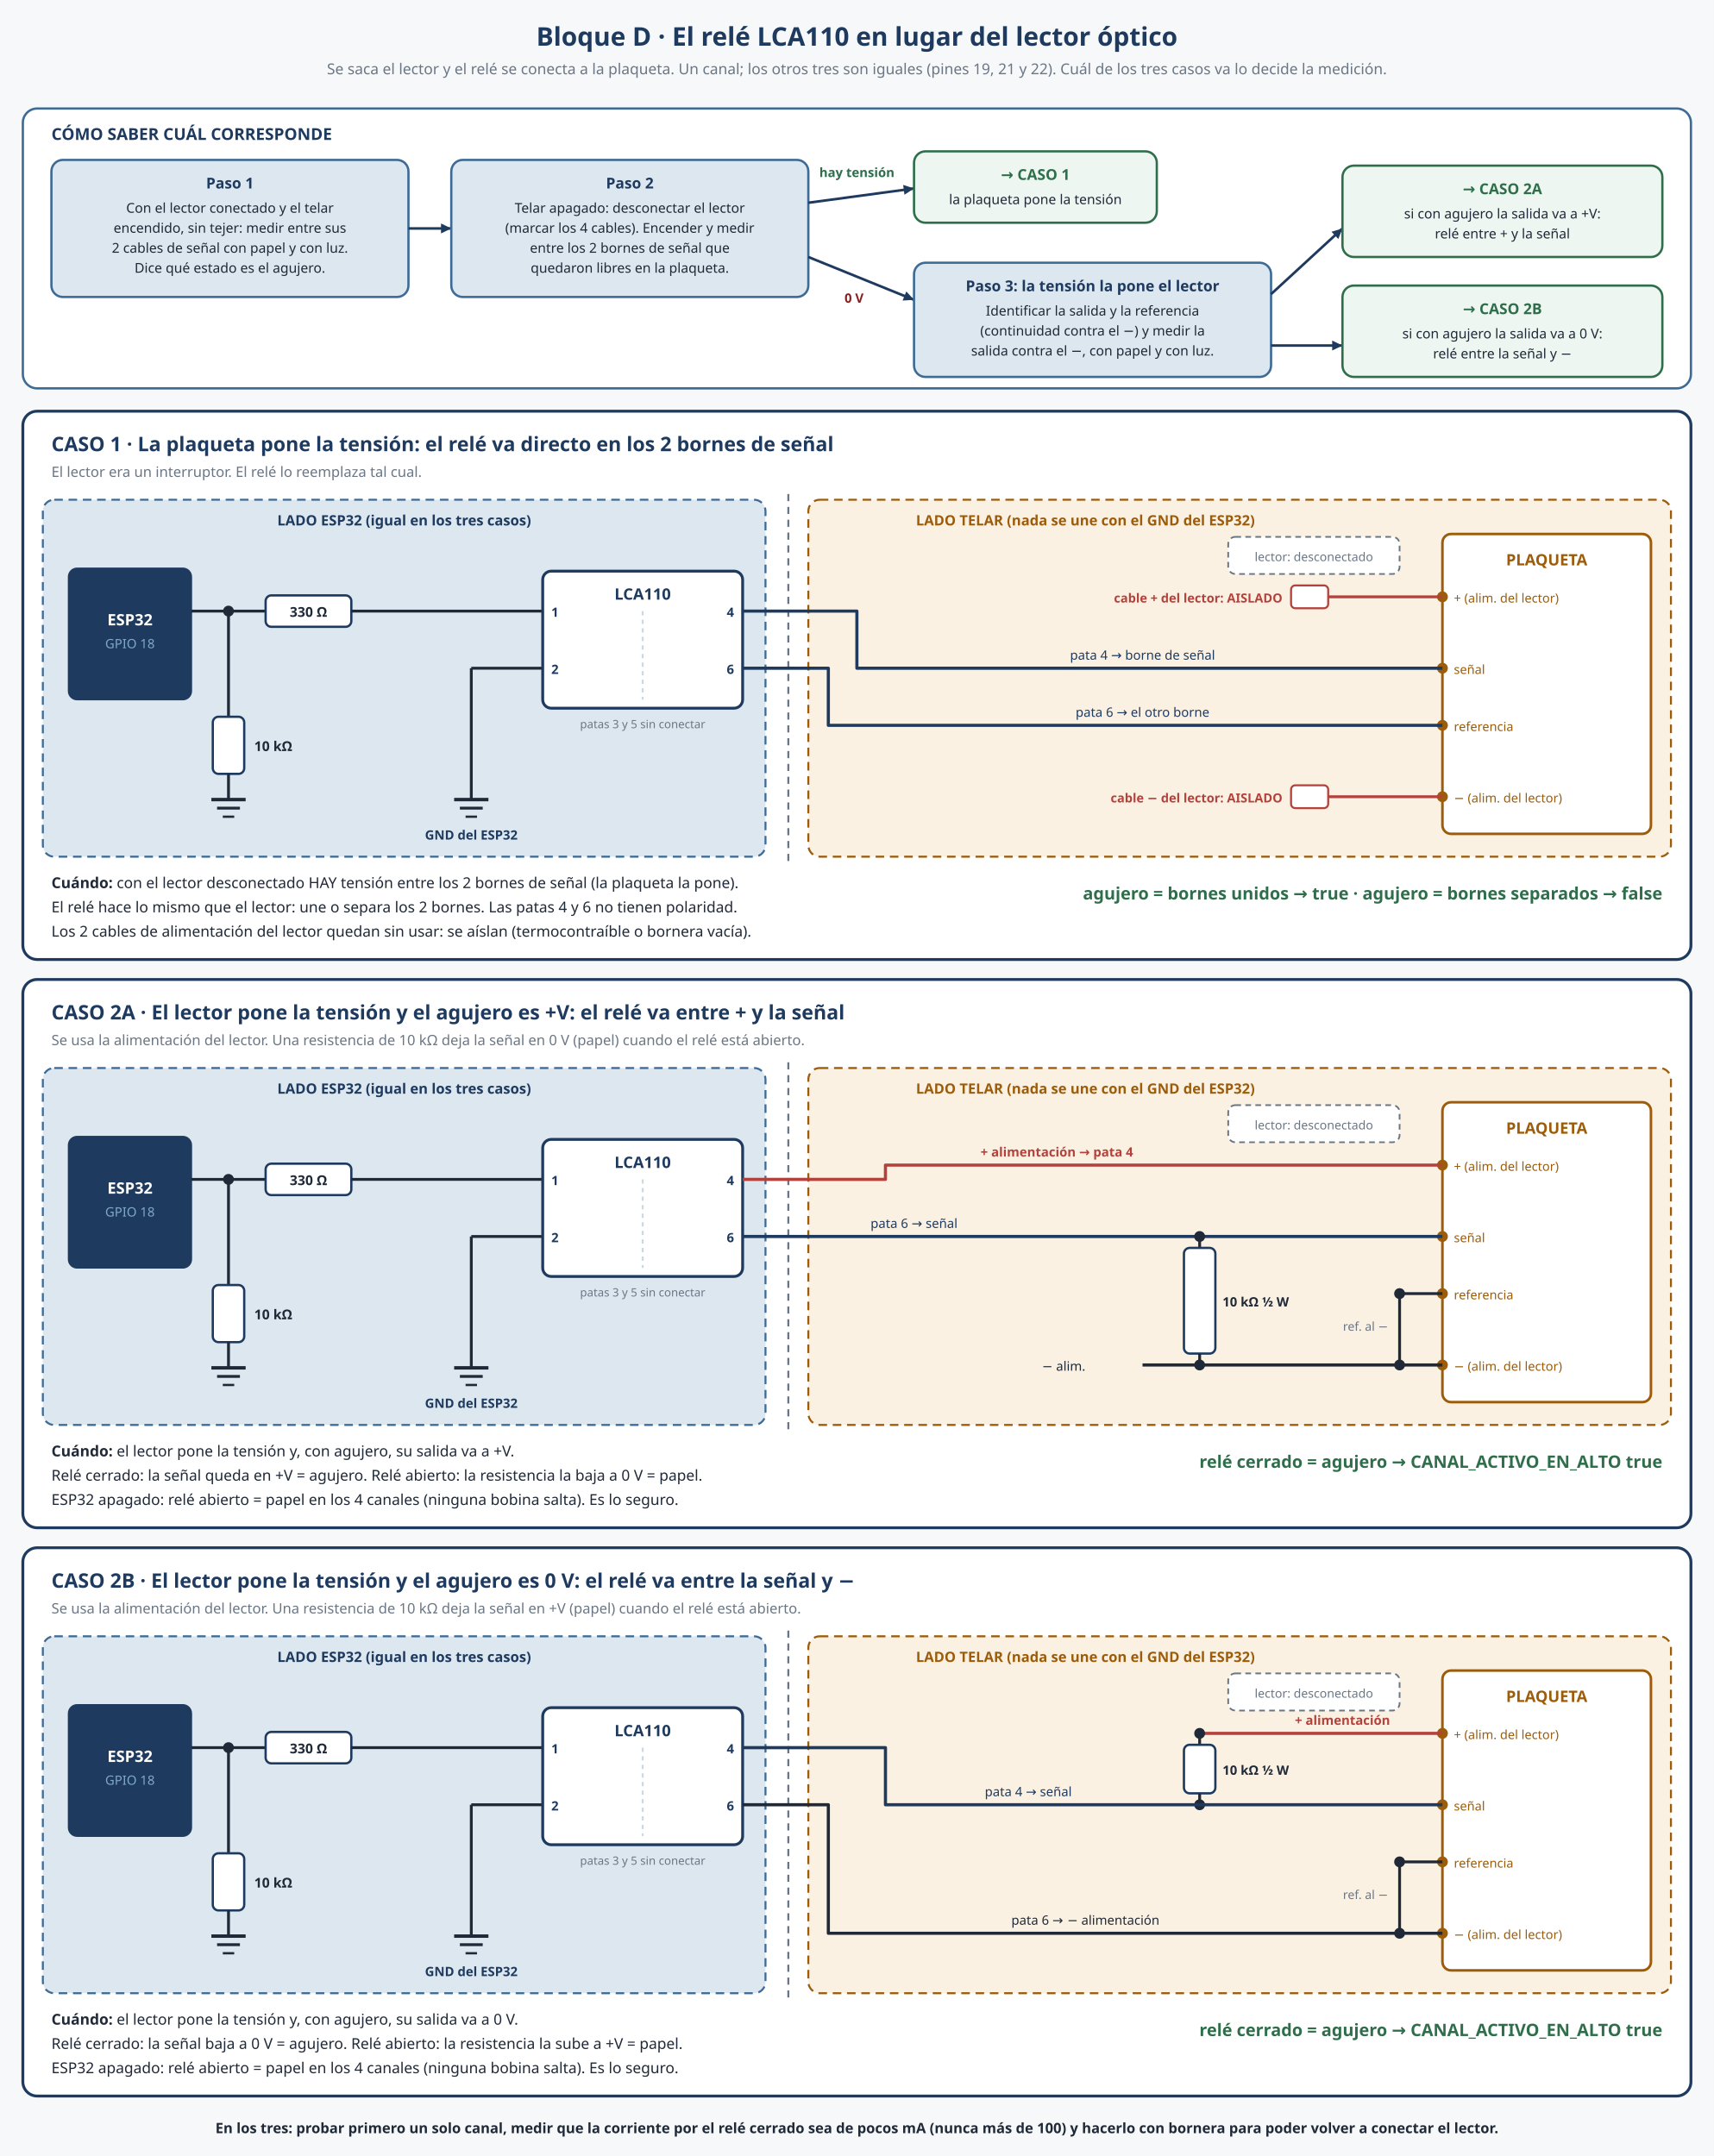
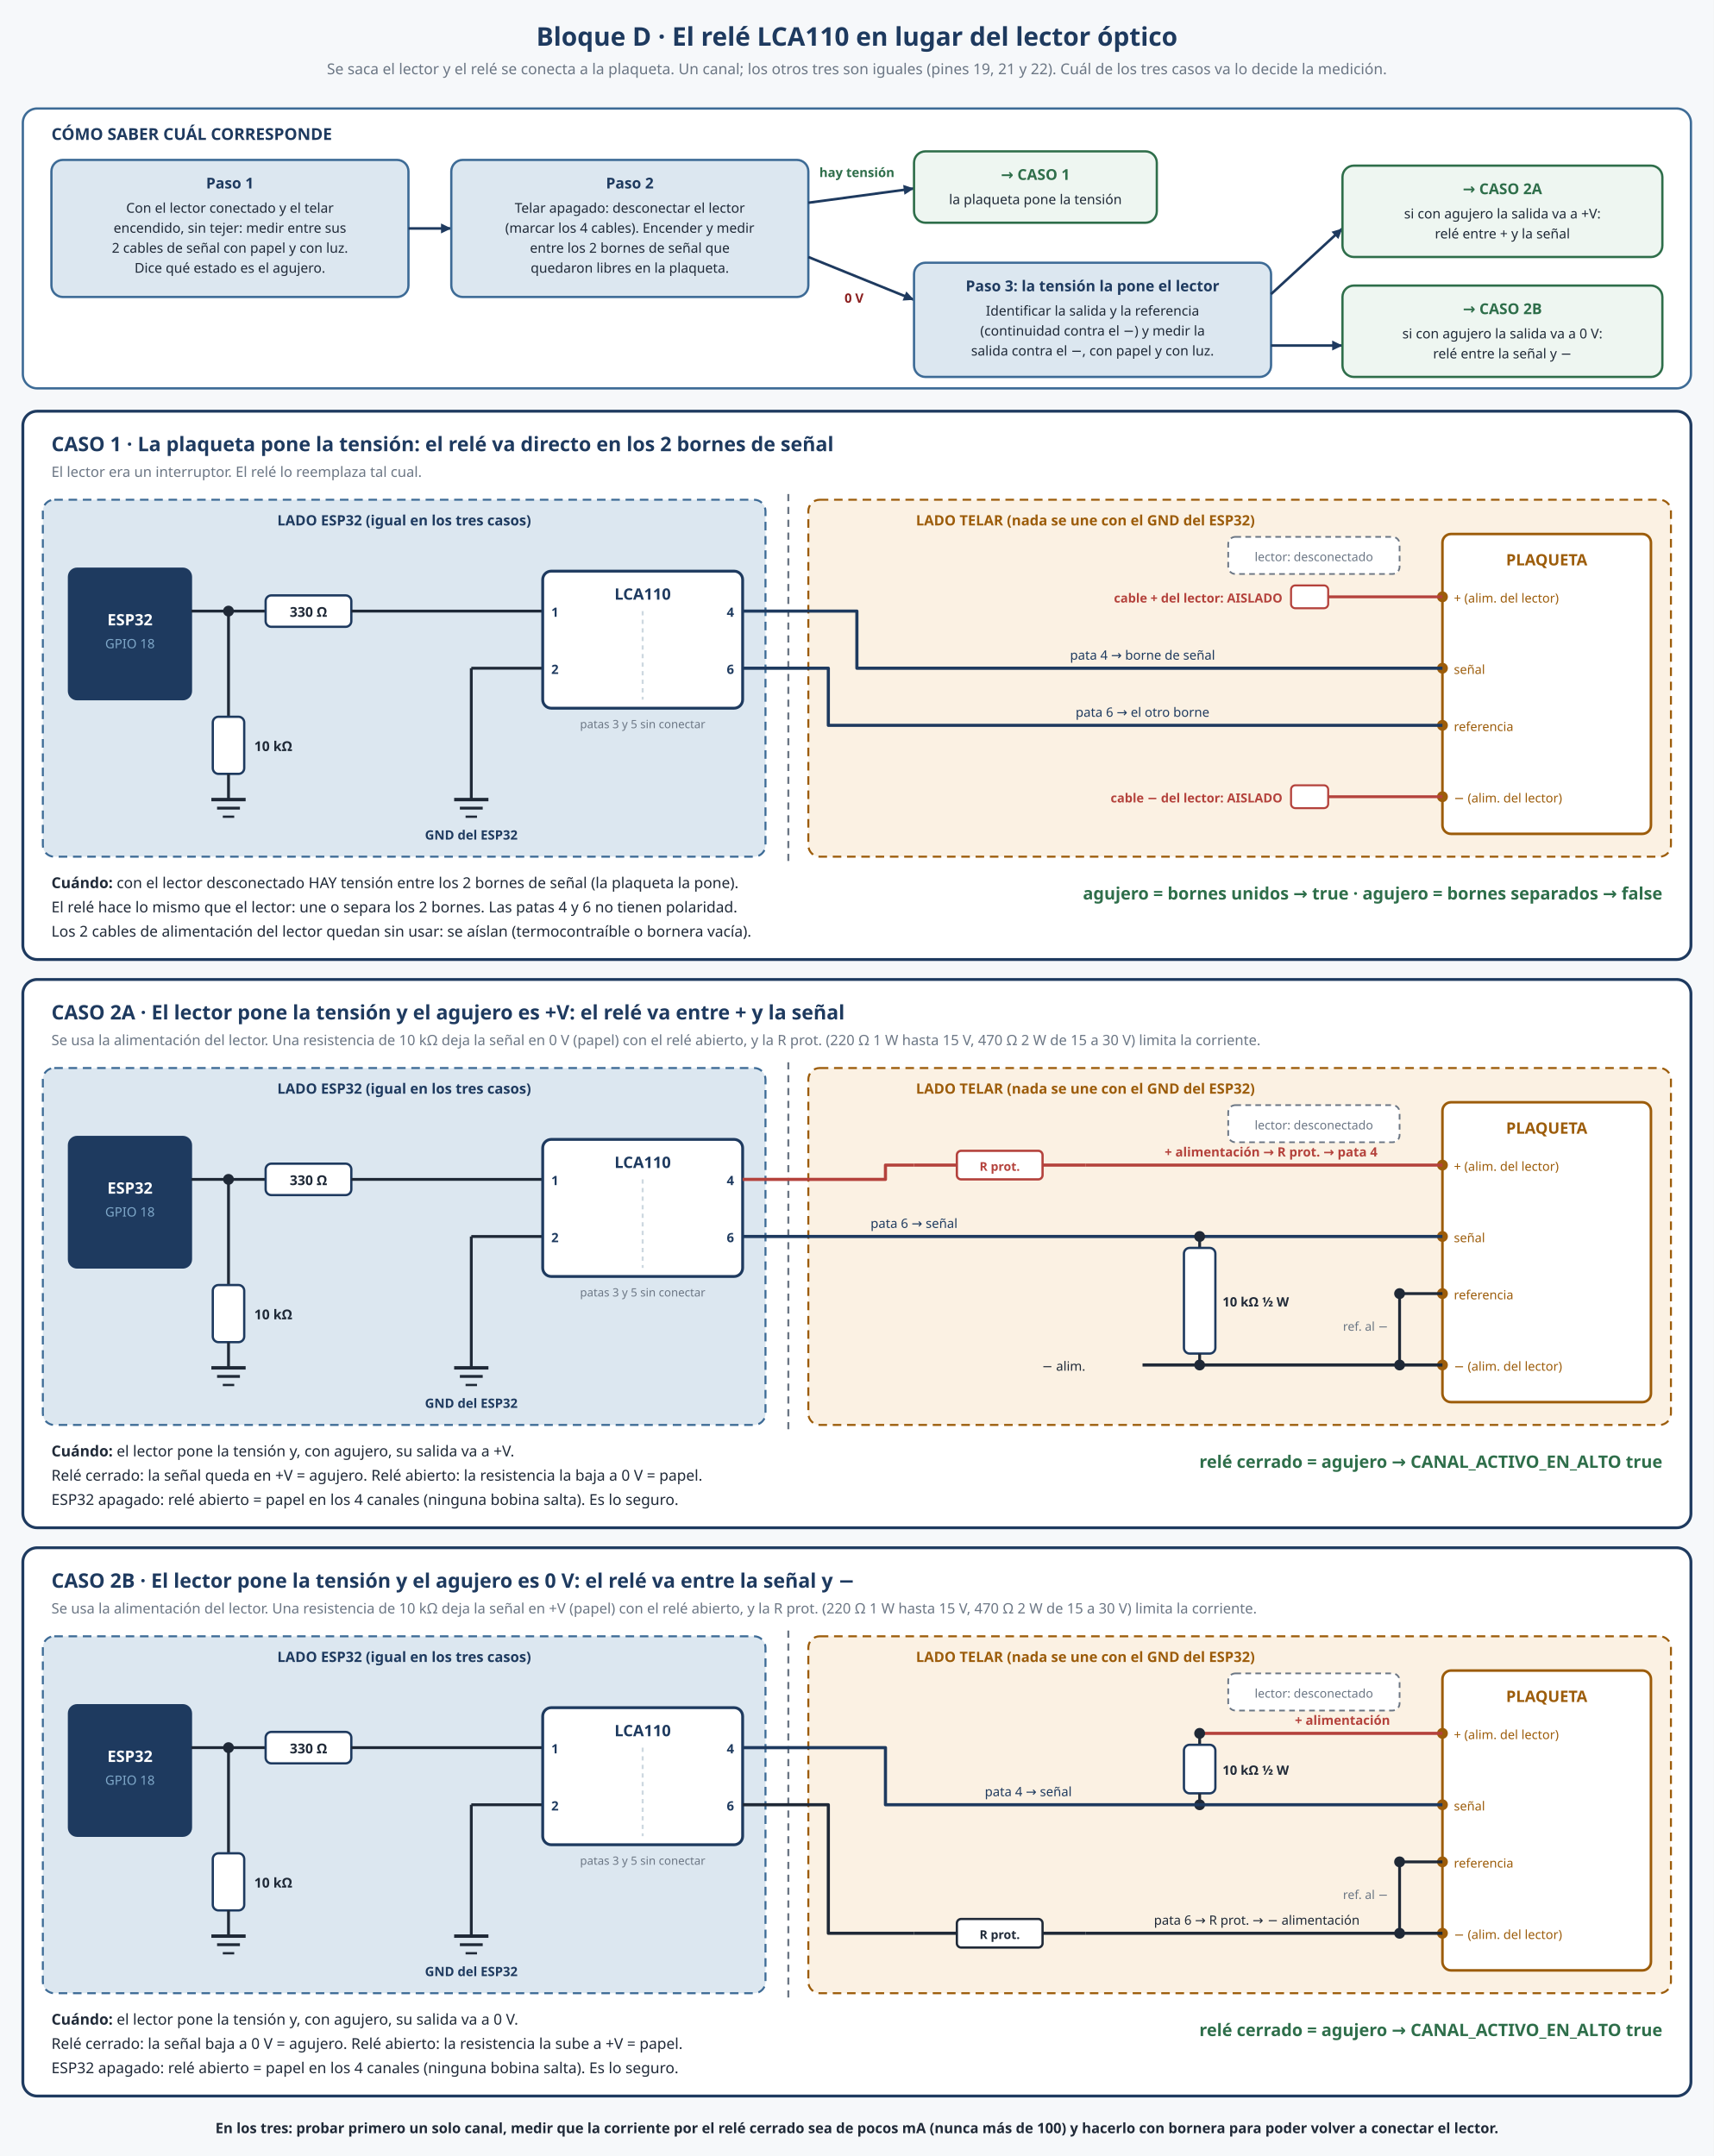
<svg xmlns="http://www.w3.org/2000/svg" viewBox="0 0 1200 1510" font-family="IBM Plex Sans, system-ui, sans-serif">
  <rect width="1200" height="1510" fill="#F6F8FA" />
  <text x="600.0" y="32" font-size="18" font-weight="bold" fill="#1E3A5F" text-anchor="middle" font-family="Questrial, IBM Plex Sans, sans-serif">Bloque D · El relé LCA110 en lugar del lector óptico</text>
  <text x="600.0" y="52" font-size="10.5" font-weight="normal" fill="#6B7684" text-anchor="middle">Se saca el lector y el relé se conecta a la plaqueta. Un canal; los otros tres son iguales (pines 19, 21 y 22). Cuál de los tres casos va lo decide la medición.</text>
  <rect x="16" y="76" width="1168" height="196" rx="10" fill="#FFFFFF" stroke="#3D6B96" stroke-width="1.6" />
  <text x="36" y="98" font-size="11.5" font-weight="bold" fill="#1E3A5F" text-anchor="start">CÓMO SABER CUÁL CORRESPONDE</text>
  <rect x="36" y="112" width="250" height="96" rx="8" fill="#DCE7F0" stroke="#3D6B96" stroke-width="1.6" />
  <text x="161.0" y="132" font-size="10.5" font-weight="bold" fill="#1E3A5F" text-anchor="middle">Paso 1</text>
  <text x="161.0" y="149" font-size="9.5" font-weight="normal" fill="#1F2937" text-anchor="middle">Con el lector conectado y el telar</text>
  <text x="161.0" y="163" font-size="9.5" font-weight="normal" fill="#1F2937" text-anchor="middle">encendido, sin tejer: medir entre sus</text>
  <text x="161.0" y="177" font-size="9.5" font-weight="normal" fill="#1F2937" text-anchor="middle">2 cables de señal con papel y con luz.</text>
  <text x="161.0" y="191" font-size="9.5" font-weight="normal" fill="#1F2937" text-anchor="middle">Dice qué estado es el agujero.</text>
  <line x1="286" y1="160" x2="316" y2="160" stroke="#1E3A5F" stroke-width="1.8" />
  <polygon points="316,160 308.8,163.5 308.8,156.5" fill="#1E3A5F" />
  <rect x="316" y="112" width="250" height="96" rx="8" fill="#DCE7F0" stroke="#3D6B96" stroke-width="1.6" />
  <text x="441.0" y="132" font-size="10.5" font-weight="bold" fill="#1E3A5F" text-anchor="middle">Paso 2</text>
  <text x="441.0" y="149" font-size="9.5" font-weight="normal" fill="#1F2937" text-anchor="middle">Telar apagado: desconectar el lector</text>
  <text x="441.0" y="163" font-size="9.5" font-weight="normal" fill="#1F2937" text-anchor="middle">(marcar los 4 cables). Encender y medir</text>
  <text x="441.0" y="177" font-size="9.5" font-weight="normal" fill="#1F2937" text-anchor="middle">entre los 2 bornes de señal que</text>
  <text x="441.0" y="191" font-size="9.5" font-weight="normal" fill="#1F2937" text-anchor="middle">quedaron libres en la plaqueta.</text>
  <line x1="566" y1="142" x2="640" y2="132" stroke="#1E3A5F" stroke-width="1.8" />
  <polygon points="640,132 633.3,136.4 632.4,129.5" fill="#1E3A5F" />
  <text x="600" y="124" font-size="9" font-weight="bold" fill="#2E6E4A" text-anchor="middle">hay tensión</text>
  <line x1="566" y1="180" x2="640" y2="210" stroke="#1E3A5F" stroke-width="1.8" />
  <polygon points="640,210 632.0,210.5 634.6,204.1" fill="#1E3A5F" />
  <text x="598" y="212" font-size="9" font-weight="bold" fill="#8B1F1F" text-anchor="middle">0 V</text>
  <rect x="640" y="106" width="170" height="50" rx="8" fill="#EEF6F1" stroke="#2E6E4A" stroke-width="1.6" />
  <text x="725.0" y="126" font-size="10.5" font-weight="bold" fill="#2E6E4A" text-anchor="middle">→ CASO 1</text>
  <text x="725.0" y="143" font-size="9.5" font-weight="normal" fill="#1F2937" text-anchor="middle">la plaqueta pone la tensión</text>
  <rect x="640" y="184" width="250" height="80" rx="8" fill="#DCE7F0" stroke="#3D6B96" stroke-width="1.6" />
  <text x="765.0" y="204" font-size="10.5" font-weight="bold" fill="#1E3A5F" text-anchor="middle">Paso 3: la tensión la pone el lector</text>
  <text x="765.0" y="221" font-size="9.5" font-weight="normal" fill="#1F2937" text-anchor="middle">Identificar la salida y la referencia</text>
  <text x="765.0" y="235" font-size="9.5" font-weight="normal" fill="#1F2937" text-anchor="middle">(continuidad contra el −) y medir la</text>
  <text x="765.0" y="249" font-size="9.5" font-weight="normal" fill="#1F2937" text-anchor="middle">salida contra el −, con papel y con luz.</text>
  <line x1="890" y1="206" x2="940" y2="160" stroke="#1E3A5F" stroke-width="1.8" />
  <polygon points="940,160 937.1,167.4 932.3,162.3" fill="#1E3A5F" />
  <line x1="890" y1="242" x2="940" y2="242" stroke="#1E3A5F" stroke-width="1.8" />
  <polygon points="940,242 932.8,245.5 932.8,238.5" fill="#1E3A5F" />
  <rect x="940" y="116" width="224" height="64" rx="8" fill="#EEF6F1" stroke="#2E6E4A" stroke-width="1.6" />
  <text x="1052.0" y="136" font-size="10.5" font-weight="bold" fill="#2E6E4A" text-anchor="middle">→ CASO 2A</text>
  <text x="1052.0" y="153" font-size="9.5" font-weight="normal" fill="#1F2937" text-anchor="middle">si con agujero la salida va a +V:</text>
  <text x="1052.0" y="167" font-size="9.5" font-weight="normal" fill="#1F2937" text-anchor="middle">relé entre + y la señal</text>
  <rect x="940" y="200" width="224" height="64" rx="8" fill="#EEF6F1" stroke="#2E6E4A" stroke-width="1.6" />
  <text x="1052.0" y="220" font-size="10.5" font-weight="bold" fill="#2E6E4A" text-anchor="middle">→ CASO 2B</text>
  <text x="1052.0" y="237" font-size="9.5" font-weight="normal" fill="#1F2937" text-anchor="middle">si con agujero la salida va a 0 V:</text>
  <text x="1052.0" y="251" font-size="9.5" font-weight="normal" fill="#1F2937" text-anchor="middle">relé entre la señal y −</text>
  <rect x="16" y="288" width="1168" height="384" rx="10" fill="#FFFFFF" stroke="#1E3A5F" stroke-width="2" />
  <text x="36" y="316" font-size="14" font-weight="bold" fill="#1E3A5F" text-anchor="start" font-family="Questrial, IBM Plex Sans, sans-serif">CASO 1 · La plaqueta pone la tensión: el relé va directo en los 2 bornes de señal</text>
  <text x="36" y="334" font-size="10" font-weight="normal" fill="#6B7684" text-anchor="start">El lector era un interruptor. El relé lo reemplaza tal cual.</text>
  <rect x="30" y="350" width="506" height="250" rx="8" fill="#DCE7F0" stroke="#3D6B96" stroke-width="1.4" stroke-dasharray="6 4" />
  <text x="283" y="368" font-size="10" font-weight="bold" fill="#1E3A5F" text-anchor="middle">LADO ESP32 (igual en los tres casos)</text>
  <rect x="48" y="398" width="86" height="92" rx="6" fill="#1E3A5F" stroke="#1E3A5F" stroke-width="1" />
  <text x="91" y="438" font-size="11" font-weight="bold" fill="#FFFFFF" text-anchor="middle">ESP32</text>
  <text x="91" y="454" font-size="9" font-weight="normal" fill="#7FA8C9" text-anchor="middle">GPIO 18</text>
  <line x1="134" y1="428" x2="186" y2="428" stroke="#1F2937" stroke-width="2" />
  <rect x="186" y="417" width="60" height="22" rx="4" fill="#FFFFFF" stroke="#1E3A5F" stroke-width="1.6" />
  <text x="216" y="432" font-size="9.5" font-weight="bold" fill="#1F2937" text-anchor="middle">330 Ω</text>
  <line x1="246" y1="428" x2="380" y2="428" stroke="#1F2937" stroke-width="2" />
  <circle cx="160" cy="428" r="3.8" fill="#1F2937" />
  <line x1="160" y1="428" x2="160" y2="502" stroke="#1F2937" stroke-width="2" />
  <rect x="149" y="502" width="22" height="40" rx="4" fill="#FFFFFF" stroke="#1E3A5F" stroke-width="1.6" />
  <text x="178" y="526" font-size="9.5" font-weight="bold" fill="#1F2937" text-anchor="start">10 kΩ</text>
  <line x1="160" y1="542" x2="160" y2="560" stroke="#1F2937" stroke-width="2" />
  <line x1="148" y1="560" x2="172" y2="560" stroke="#1F2937" stroke-width="2.4" />
  <line x1="152" y1="566" x2="168" y2="566" stroke="#1F2937" stroke-width="2" />
  <line x1="156" y1="572" x2="164" y2="572" stroke="#1F2937" stroke-width="1.6" />
  <line x1="380" y1="468" x2="330" y2="468" stroke="#1F2937" stroke-width="2" />
  <line x1="330" y1="468" x2="330" y2="560" stroke="#1F2937" stroke-width="2" />
  <line x1="318" y1="560" x2="342" y2="560" stroke="#1F2937" stroke-width="2.4" />
  <line x1="322" y1="566" x2="338" y2="566" stroke="#1F2937" stroke-width="2" />
  <line x1="326" y1="572" x2="334" y2="572" stroke="#1F2937" stroke-width="1.6" />
  <text x="330" y="588" font-size="9" font-weight="bold" fill="#1E3A5F" text-anchor="middle">GND del ESP32</text>
  <rect x="380" y="400" width="140" height="96" rx="6" fill="#FFFFFF" stroke="#1E3A5F" stroke-width="2" />
  <text x="450" y="420" font-size="11" font-weight="bold" fill="#1E3A5F" text-anchor="middle">LCA110</text>
  <line x1="450" y1="428" x2="450" y2="490" stroke="#CDD8E0" stroke-width="1.4" stroke-dasharray="3 3" />
  <text x="386" y="432" font-size="9" font-weight="bold" fill="#1E3A5F" text-anchor="start">1</text>
  <text x="386" y="472" font-size="9" font-weight="bold" fill="#1E3A5F" text-anchor="start">2</text>
  <text x="514" y="432" font-size="9" font-weight="bold" fill="#1E3A5F" text-anchor="end">4</text>
  <text x="514" y="472" font-size="9" font-weight="bold" fill="#1E3A5F" text-anchor="end">6</text>
  <text x="450" y="510" font-size="8" font-weight="normal" fill="#6B7684" text-anchor="middle">patas 3 y 5 sin conectar</text>
  <line x1="552" y1="346" x2="552" y2="606" stroke="#6B7684" stroke-width="1.4" stroke-dasharray="5 4" />
  <rect x="566" y="350" width="604" height="250" rx="8" fill="#FBF1E3" stroke="#9C5C0A" stroke-width="1.4" stroke-dasharray="6 4" />
  <text x="760" y="368" font-size="10" font-weight="bold" fill="#9C5C0A" text-anchor="middle">LADO TELAR (nada se une con el GND del ESP32)</text>
  <rect x="1010" y="374" width="146" height="210" rx="6" fill="#FFFFFF" stroke="#9C5C0A" stroke-width="1.8" />
  <text x="1083" y="396" font-size="11" font-weight="bold" fill="#9C5C0A" text-anchor="middle">PLAQUETA</text>
  <circle cx="1010" cy="418" r="3.8" fill="#9C5C0A" />
  <text x="1018" y="422" font-size="8.8" font-weight="normal" fill="#9C5C0A" text-anchor="start">+ (alim. del lector)</text>
  <circle cx="1010" cy="468" r="3.8" fill="#9C5C0A" />
  <text x="1018" y="472" font-size="8.8" font-weight="normal" fill="#9C5C0A" text-anchor="start">señal</text>
  <circle cx="1010" cy="508" r="3.8" fill="#9C5C0A" />
  <text x="1018" y="512" font-size="8.8" font-weight="normal" fill="#9C5C0A" text-anchor="start">referencia</text>
  <circle cx="1010" cy="558" r="3.8" fill="#9C5C0A" />
  <text x="1018" y="562" font-size="8.8" font-weight="normal" fill="#9C5C0A" text-anchor="start">− (alim. del lector)</text>
  <rect x="860" y="376" width="120" height="26" rx="5" fill="#FFFFFF" stroke="#6B7684" stroke-width="1.2" stroke-dasharray="4 3" />
  <text x="920" y="393" font-size="8.5" font-weight="normal" fill="#6B7684" text-anchor="middle">lector: desconectado</text>
  <polyline points="520,428 600,428 600,468 1010,468" fill="none" stroke="#1E3A5F" stroke-width="2.2" stroke-linejoin="round" />
  <polyline points="520,468 580,468 580,508 1010,508" fill="none" stroke="#1E3A5F" stroke-width="2.2" stroke-linejoin="round" />
  <text x="800" y="462" font-size="9" font-weight="normal" fill="#1E3A5F" text-anchor="middle">pata 4 → borne de señal</text>
  <text x="800" y="502" font-size="9" font-weight="normal" fill="#1E3A5F" text-anchor="middle">pata 6 → el otro borne</text>
  <line x1="1010" y1="418" x2="930" y2="418" stroke="#B4423C" stroke-width="2" />
  <rect x="904" y="410" width="26" height="16" rx="3" fill="#FFFFFF" stroke="#B4423C" stroke-width="1.4" />
  <text x="898" y="422" font-size="8.8" font-weight="bold" fill="#B4423C" text-anchor="end">cable + del lector: AISLADO</text>
  <line x1="1010" y1="558" x2="930" y2="558" stroke="#B4423C" stroke-width="2" />
  <rect x="904" y="550" width="26" height="16" rx="3" fill="#FFFFFF" stroke="#B4423C" stroke-width="1.4" />
  <text x="898" y="562" font-size="8.8" font-weight="bold" fill="#B4423C" text-anchor="end">cable − del lector: AISLADO</text>
  <text x="36" y="622" font-size="10.5" fill="#1F2937">
    <tspan font-weight="bold">Cuándo:</tspan> con el lector desconectado HAY tensión entre los 2 bornes de señal (la plaqueta la pone).</text>
  <text x="36" y="639" font-size="10.5" fill="#1F2937">El relé hace lo mismo que el lector: une o separa los 2 bornes. Las patas 4 y 6 no tienen polaridad.</text>
  <text x="36" y="656" font-size="10.5" fill="#1F2937">Los 2 cables de alimentación del lector quedan sin usar: se aíslan (termocontraíble o bornera vacía).</text>
  <text x="1164" y="630" font-size="12" font-weight="bold" fill="#2E6E4A" text-anchor="end">agujero = bornes unidos → true · agujero = bornes separados → false</text>
  <rect x="16" y="686" width="1168" height="384" rx="10" fill="#FFFFFF" stroke="#1E3A5F" stroke-width="2" />
  <text x="36" y="714" font-size="14" font-weight="bold" fill="#1E3A5F" text-anchor="start" font-family="Questrial, IBM Plex Sans, sans-serif">CASO 2A · El lector pone la tensión y el agujero es +V: el relé va entre + y la señal</text>
-   <text x="36" y="732" font-size="10" font-weight="normal" fill="#6B7684" text-anchor="start">Se usa la alimentación del lector. Una resistencia de 10 kΩ deja la señal en 0 V (papel) cuando el relé está abierto.</text>
+   <text x="36" y="732" font-size="10" font-weight="normal" fill="#6B7684" text-anchor="start">Se usa la alimentación del lector. Una resistencia de 10 kΩ deja la señal en 0 V (papel) con el relé abierto, y la R prot. (220 Ω 1 W hasta 15 V, 470 Ω 2 W de 15 a 30 V) limita la corriente.</text>
  <rect x="30" y="748" width="506" height="250" rx="8" fill="#DCE7F0" stroke="#3D6B96" stroke-width="1.4" stroke-dasharray="6 4" />
  <text x="283" y="766" font-size="10" font-weight="bold" fill="#1E3A5F" text-anchor="middle">LADO ESP32 (igual en los tres casos)</text>
  <rect x="48" y="796" width="86" height="92" rx="6" fill="#1E3A5F" stroke="#1E3A5F" stroke-width="1" />
  <text x="91" y="836" font-size="11" font-weight="bold" fill="#FFFFFF" text-anchor="middle">ESP32</text>
  <text x="91" y="852" font-size="9" font-weight="normal" fill="#7FA8C9" text-anchor="middle">GPIO 18</text>
  <line x1="134" y1="826" x2="186" y2="826" stroke="#1F2937" stroke-width="2" />
  <rect x="186" y="815" width="60" height="22" rx="4" fill="#FFFFFF" stroke="#1E3A5F" stroke-width="1.6" />
  <text x="216" y="830" font-size="9.5" font-weight="bold" fill="#1F2937" text-anchor="middle">330 Ω</text>
  <line x1="246" y1="826" x2="380" y2="826" stroke="#1F2937" stroke-width="2" />
  <circle cx="160" cy="826" r="3.8" fill="#1F2937" />
  <line x1="160" y1="826" x2="160" y2="900" stroke="#1F2937" stroke-width="2" />
  <rect x="149" y="900" width="22" height="40" rx="4" fill="#FFFFFF" stroke="#1E3A5F" stroke-width="1.6" />
  <text x="178" y="924" font-size="9.5" font-weight="bold" fill="#1F2937" text-anchor="start">10 kΩ</text>
  <line x1="160" y1="940" x2="160" y2="958" stroke="#1F2937" stroke-width="2" />
  <line x1="148" y1="958" x2="172" y2="958" stroke="#1F2937" stroke-width="2.4" />
  <line x1="152" y1="964" x2="168" y2="964" stroke="#1F2937" stroke-width="2" />
  <line x1="156" y1="970" x2="164" y2="970" stroke="#1F2937" stroke-width="1.6" />
  <line x1="380" y1="866" x2="330" y2="866" stroke="#1F2937" stroke-width="2" />
  <line x1="330" y1="866" x2="330" y2="958" stroke="#1F2937" stroke-width="2" />
  <line x1="318" y1="958" x2="342" y2="958" stroke="#1F2937" stroke-width="2.4" />
  <line x1="322" y1="964" x2="338" y2="964" stroke="#1F2937" stroke-width="2" />
  <line x1="326" y1="970" x2="334" y2="970" stroke="#1F2937" stroke-width="1.6" />
  <text x="330" y="986" font-size="9" font-weight="bold" fill="#1E3A5F" text-anchor="middle">GND del ESP32</text>
  <rect x="380" y="798" width="140" height="96" rx="6" fill="#FFFFFF" stroke="#1E3A5F" stroke-width="2" />
  <text x="450" y="818" font-size="11" font-weight="bold" fill="#1E3A5F" text-anchor="middle">LCA110</text>
  <line x1="450" y1="826" x2="450" y2="888" stroke="#CDD8E0" stroke-width="1.4" stroke-dasharray="3 3" />
  <text x="386" y="830" font-size="9" font-weight="bold" fill="#1E3A5F" text-anchor="start">1</text>
  <text x="386" y="870" font-size="9" font-weight="bold" fill="#1E3A5F" text-anchor="start">2</text>
  <text x="514" y="830" font-size="9" font-weight="bold" fill="#1E3A5F" text-anchor="end">4</text>
  <text x="514" y="870" font-size="9" font-weight="bold" fill="#1E3A5F" text-anchor="end">6</text>
  <text x="450" y="908" font-size="8" font-weight="normal" fill="#6B7684" text-anchor="middle">patas 3 y 5 sin conectar</text>
  <line x1="552" y1="744" x2="552" y2="1004" stroke="#6B7684" stroke-width="1.4" stroke-dasharray="5 4" />
  <rect x="566" y="748" width="604" height="250" rx="8" fill="#FBF1E3" stroke="#9C5C0A" stroke-width="1.4" stroke-dasharray="6 4" />
  <text x="760" y="766" font-size="10" font-weight="bold" fill="#9C5C0A" text-anchor="middle">LADO TELAR (nada se une con el GND del ESP32)</text>
  <rect x="1010" y="772" width="146" height="210" rx="6" fill="#FFFFFF" stroke="#9C5C0A" stroke-width="1.8" />
  <text x="1083" y="794" font-size="11" font-weight="bold" fill="#9C5C0A" text-anchor="middle">PLAQUETA</text>
  <circle cx="1010" cy="816" r="3.8" fill="#9C5C0A" />
  <text x="1018" y="820" font-size="8.8" font-weight="normal" fill="#9C5C0A" text-anchor="start">+ (alim. del lector)</text>
  <circle cx="1010" cy="866" r="3.8" fill="#9C5C0A" />
  <text x="1018" y="870" font-size="8.8" font-weight="normal" fill="#9C5C0A" text-anchor="start">señal</text>
  <circle cx="1010" cy="906" r="3.8" fill="#9C5C0A" />
  <text x="1018" y="910" font-size="8.8" font-weight="normal" fill="#9C5C0A" text-anchor="start">referencia</text>
  <circle cx="1010" cy="956" r="3.8" fill="#9C5C0A" />
  <text x="1018" y="960" font-size="8.8" font-weight="normal" fill="#9C5C0A" text-anchor="start">− (alim. del lector)</text>
  <rect x="860" y="774" width="120" height="26" rx="5" fill="#FFFFFF" stroke="#6B7684" stroke-width="1.2" stroke-dasharray="4 3" />
  <text x="920" y="791" font-size="8.5" font-weight="normal" fill="#6B7684" text-anchor="middle">lector: desconectado</text>
-   <polyline points="1010,816 620,816 620,826 520,826" fill="none" stroke="#B4423C" stroke-width="2.2" stroke-linejoin="round" />
-   <text x="740" y="810" font-size="9" font-weight="bold" fill="#B4423C" text-anchor="middle">+ alimentación → pata 4</text>
+   <polyline points="1010,816 760,816" fill="none" stroke="#B4423C" stroke-width="2.2" stroke-linejoin="round" />
+   <line x1="640" y1="816" x2="670.0" y2="816" stroke="#B4423C" stroke-width="2.2" />
+   <rect x="670.0" y="806" width="60" height="20" rx="3" fill="#FFFFFF" stroke="#B4423C" stroke-width="1.6" />
+   <line x1="730.0" y1="816" x2="760" y2="816" stroke="#B4423C" stroke-width="2.2" />
+   <text x="700.0" y="820" font-size="8.5" font-weight="bold" fill="#B4423C" text-anchor="middle">R prot.</text>
+   <polyline points="640,816 620,816 620,826 520,826" fill="none" stroke="#B4423C" stroke-width="2.2" stroke-linejoin="round" />
+   <text x="890" y="810" font-size="9" font-weight="bold" fill="#B4423C" text-anchor="middle">+ alimentación → R prot. → pata 4</text>
  <polyline points="520,866 700,866 1010,866" fill="none" stroke="#1E3A5F" stroke-width="2.2" stroke-linejoin="round" />
  <text x="640" y="860" font-size="9" font-weight="normal" fill="#1E3A5F" text-anchor="middle">pata 6 → señal</text>
  <circle cx="840" cy="866" r="3.8" fill="#1F2937" />
  <line x1="840" y1="866" x2="840" y2="874" stroke="#1F2937" stroke-width="2" />
  <rect x="829" y="874" width="22" height="74" rx="4" fill="#FFFFFF" stroke="#1E3A5F" stroke-width="1.6" />
  <line x1="840" y1="948" x2="840" y2="956" stroke="#1F2937" stroke-width="2" />
  <text x="856" y="915.0" font-size="9" font-weight="bold" fill="#1F2937" text-anchor="start">10 kΩ ½ W</text>
  <circle cx="840" cy="956" r="3.8" fill="#1F2937" />
  <polyline points="1010,956 800,956" fill="none" stroke="#1F2937" stroke-width="2.2" stroke-linejoin="round" />
  <text x="760" y="960" font-size="9" font-weight="normal" fill="#1F2937" text-anchor="end">− alim.</text>
  <polyline points="980,906 980,956" fill="none" stroke="#1F2937" stroke-width="2" stroke-linejoin="round" />
  <circle cx="980" cy="906" r="3.8" fill="#1F2937" />
  <circle cx="980" cy="956" r="3.8" fill="#1F2937" />
  <line x1="980" y1="906" x2="1010" y2="906" stroke="#1F2937" stroke-width="2" />
  <text x="972" y="932" font-size="8.5" font-weight="normal" fill="#6B7684" text-anchor="end">ref. al −</text>
  <text x="36" y="1020" font-size="10.5" fill="#1F2937">
    <tspan font-weight="bold">Cuándo:</tspan> el lector pone la tensión y, con agujero, su salida va a +V.</text>
  <text x="36" y="1037" font-size="10.5" fill="#1F2937">Relé cerrado: la señal queda en +V = agujero. Relé abierto: la resistencia la baja a 0 V = papel.</text>
  <text x="36" y="1054" font-size="10.5" fill="#1F2937">ESP32 apagado: relé abierto = papel en los 4 canales (ninguna bobina salta). Es lo seguro.</text>
  <text x="1164" y="1028" font-size="12" font-weight="bold" fill="#2E6E4A" text-anchor="end">relé cerrado = agujero → CANAL_ACTIVO_EN_ALTO true</text>
  <rect x="16" y="1084" width="1168" height="384" rx="10" fill="#FFFFFF" stroke="#1E3A5F" stroke-width="2" />
  <text x="36" y="1112" font-size="14" font-weight="bold" fill="#1E3A5F" text-anchor="start" font-family="Questrial, IBM Plex Sans, sans-serif">CASO 2B · El lector pone la tensión y el agujero es 0 V: el relé va entre la señal y −</text>
-   <text x="36" y="1130" font-size="10" font-weight="normal" fill="#6B7684" text-anchor="start">Se usa la alimentación del lector. Una resistencia de 10 kΩ deja la señal en +V (papel) cuando el relé está abierto.</text>
+   <text x="36" y="1130" font-size="10" font-weight="normal" fill="#6B7684" text-anchor="start">Se usa la alimentación del lector. Una resistencia de 10 kΩ deja la señal en +V (papel) con el relé abierto, y la R prot. (220 Ω 1 W hasta 15 V, 470 Ω 2 W de 15 a 30 V) limita la corriente.</text>
  <rect x="30" y="1146" width="506" height="250" rx="8" fill="#DCE7F0" stroke="#3D6B96" stroke-width="1.4" stroke-dasharray="6 4" />
  <text x="283" y="1164" font-size="10" font-weight="bold" fill="#1E3A5F" text-anchor="middle">LADO ESP32 (igual en los tres casos)</text>
  <rect x="48" y="1194" width="86" height="92" rx="6" fill="#1E3A5F" stroke="#1E3A5F" stroke-width="1" />
  <text x="91" y="1234" font-size="11" font-weight="bold" fill="#FFFFFF" text-anchor="middle">ESP32</text>
  <text x="91" y="1250" font-size="9" font-weight="normal" fill="#7FA8C9" text-anchor="middle">GPIO 18</text>
  <line x1="134" y1="1224" x2="186" y2="1224" stroke="#1F2937" stroke-width="2" />
  <rect x="186" y="1213" width="60" height="22" rx="4" fill="#FFFFFF" stroke="#1E3A5F" stroke-width="1.6" />
  <text x="216" y="1228" font-size="9.5" font-weight="bold" fill="#1F2937" text-anchor="middle">330 Ω</text>
  <line x1="246" y1="1224" x2="380" y2="1224" stroke="#1F2937" stroke-width="2" />
  <circle cx="160" cy="1224" r="3.8" fill="#1F2937" />
  <line x1="160" y1="1224" x2="160" y2="1298" stroke="#1F2937" stroke-width="2" />
  <rect x="149" y="1298" width="22" height="40" rx="4" fill="#FFFFFF" stroke="#1E3A5F" stroke-width="1.6" />
  <text x="178" y="1322" font-size="9.5" font-weight="bold" fill="#1F2937" text-anchor="start">10 kΩ</text>
  <line x1="160" y1="1338" x2="160" y2="1356" stroke="#1F2937" stroke-width="2" />
  <line x1="148" y1="1356" x2="172" y2="1356" stroke="#1F2937" stroke-width="2.4" />
  <line x1="152" y1="1362" x2="168" y2="1362" stroke="#1F2937" stroke-width="2" />
  <line x1="156" y1="1368" x2="164" y2="1368" stroke="#1F2937" stroke-width="1.6" />
  <line x1="380" y1="1264" x2="330" y2="1264" stroke="#1F2937" stroke-width="2" />
  <line x1="330" y1="1264" x2="330" y2="1356" stroke="#1F2937" stroke-width="2" />
  <line x1="318" y1="1356" x2="342" y2="1356" stroke="#1F2937" stroke-width="2.4" />
  <line x1="322" y1="1362" x2="338" y2="1362" stroke="#1F2937" stroke-width="2" />
  <line x1="326" y1="1368" x2="334" y2="1368" stroke="#1F2937" stroke-width="1.6" />
  <text x="330" y="1384" font-size="9" font-weight="bold" fill="#1E3A5F" text-anchor="middle">GND del ESP32</text>
  <rect x="380" y="1196" width="140" height="96" rx="6" fill="#FFFFFF" stroke="#1E3A5F" stroke-width="2" />
  <text x="450" y="1216" font-size="11" font-weight="bold" fill="#1E3A5F" text-anchor="middle">LCA110</text>
  <line x1="450" y1="1224" x2="450" y2="1286" stroke="#CDD8E0" stroke-width="1.4" stroke-dasharray="3 3" />
  <text x="386" y="1228" font-size="9" font-weight="bold" fill="#1E3A5F" text-anchor="start">1</text>
  <text x="386" y="1268" font-size="9" font-weight="bold" fill="#1E3A5F" text-anchor="start">2</text>
  <text x="514" y="1228" font-size="9" font-weight="bold" fill="#1E3A5F" text-anchor="end">4</text>
  <text x="514" y="1268" font-size="9" font-weight="bold" fill="#1E3A5F" text-anchor="end">6</text>
  <text x="450" y="1306" font-size="8" font-weight="normal" fill="#6B7684" text-anchor="middle">patas 3 y 5 sin conectar</text>
  <line x1="552" y1="1142" x2="552" y2="1402" stroke="#6B7684" stroke-width="1.4" stroke-dasharray="5 4" />
  <rect x="566" y="1146" width="604" height="250" rx="8" fill="#FBF1E3" stroke="#9C5C0A" stroke-width="1.4" stroke-dasharray="6 4" />
  <text x="760" y="1164" font-size="10" font-weight="bold" fill="#9C5C0A" text-anchor="middle">LADO TELAR (nada se une con el GND del ESP32)</text>
  <rect x="1010" y="1170" width="146" height="210" rx="6" fill="#FFFFFF" stroke="#9C5C0A" stroke-width="1.8" />
  <text x="1083" y="1192" font-size="11" font-weight="bold" fill="#9C5C0A" text-anchor="middle">PLAQUETA</text>
  <circle cx="1010" cy="1214" r="3.8" fill="#9C5C0A" />
  <text x="1018" y="1218" font-size="8.8" font-weight="normal" fill="#9C5C0A" text-anchor="start">+ (alim. del lector)</text>
  <circle cx="1010" cy="1264" r="3.8" fill="#9C5C0A" />
  <text x="1018" y="1268" font-size="8.8" font-weight="normal" fill="#9C5C0A" text-anchor="start">señal</text>
  <circle cx="1010" cy="1304" r="3.8" fill="#9C5C0A" />
  <text x="1018" y="1308" font-size="8.8" font-weight="normal" fill="#9C5C0A" text-anchor="start">referencia</text>
  <circle cx="1010" cy="1354" r="3.8" fill="#9C5C0A" />
  <text x="1018" y="1358" font-size="8.8" font-weight="normal" fill="#9C5C0A" text-anchor="start">− (alim. del lector)</text>
  <rect x="860" y="1172" width="120" height="26" rx="5" fill="#FFFFFF" stroke="#6B7684" stroke-width="1.2" stroke-dasharray="4 3" />
  <text x="920" y="1189" font-size="8.5" font-weight="normal" fill="#6B7684" text-anchor="middle">lector: desconectado</text>
  <polyline points="1010,1214 840,1214" fill="none" stroke="#B4423C" stroke-width="2.2" stroke-linejoin="round" />
  <text x="940" y="1208" font-size="9" font-weight="bold" fill="#B4423C" text-anchor="middle">+ alimentación</text>
  <line x1="840" y1="1214" x2="840" y2="1222" stroke="#1F2937" stroke-width="2" />
  <rect x="829" y="1222" width="22" height="34" rx="4" fill="#FFFFFF" stroke="#1E3A5F" stroke-width="1.6" />
  <line x1="840" y1="1256" x2="840" y2="1264" stroke="#1F2937" stroke-width="2" />
  <text x="856" y="1243.0" font-size="9" font-weight="bold" fill="#1F2937" text-anchor="start">10 kΩ ½ W</text>
  <circle cx="840" cy="1214" r="3.8" fill="#1F2937" />
  <circle cx="840" cy="1264" r="3.8" fill="#1F2937" />
  <polyline points="840,1264 1010,1264" fill="none" stroke="#1E3A5F" stroke-width="2.2" stroke-linejoin="round" />
  <polyline points="840,1264 620,1264 620,1224 520,1224" fill="none" stroke="#1E3A5F" stroke-width="2.2" stroke-linejoin="round" />
  <text x="720" y="1258" font-size="9" font-weight="normal" fill="#1E3A5F" text-anchor="middle">pata 4 → señal</text>
-   <polyline points="520,1264 580,1264 580,1354 1010,1354" fill="none" stroke="#1F2937" stroke-width="2.2" stroke-linejoin="round" />
-   <text x="760" y="1348" font-size="9" font-weight="normal" fill="#1F2937" text-anchor="middle">pata 6 → − alimentación</text>
+   <polyline points="520,1264 580,1264 580,1354 640,1354" fill="none" stroke="#1F2937" stroke-width="2.2" stroke-linejoin="round" />
+   <line x1="640" y1="1354" x2="670.0" y2="1354" stroke="#1F2937" stroke-width="2.2" />
+   <rect x="670.0" y="1344" width="60" height="20" rx="3" fill="#FFFFFF" stroke="#1F2937" stroke-width="1.6" />
+   <line x1="730.0" y1="1354" x2="760" y2="1354" stroke="#1F2937" stroke-width="2.2" />
+   <text x="700.0" y="1358" font-size="8.5" font-weight="bold" fill="#1F2937" text-anchor="middle">R prot.</text>
+   <polyline points="760,1354 1010,1354" fill="none" stroke="#1F2937" stroke-width="2.2" stroke-linejoin="round" />
+   <text x="880" y="1348" font-size="9" font-weight="normal" fill="#1F2937" text-anchor="middle">pata 6 → R prot. → − alimentación</text>
  <polyline points="980,1304 980,1354" fill="none" stroke="#1F2937" stroke-width="2" stroke-linejoin="round" />
  <circle cx="980" cy="1304" r="3.8" fill="#1F2937" />
  <circle cx="980" cy="1354" r="3.8" fill="#1F2937" />
  <line x1="980" y1="1304" x2="1010" y2="1304" stroke="#1F2937" stroke-width="2" />
  <text x="972" y="1330" font-size="8.5" font-weight="normal" fill="#6B7684" text-anchor="end">ref. al −</text>
  <text x="36" y="1418" font-size="10.5" fill="#1F2937">
    <tspan font-weight="bold">Cuándo:</tspan> el lector pone la tensión y, con agujero, su salida va a 0 V.</text>
  <text x="36" y="1435" font-size="10.5" fill="#1F2937">Relé cerrado: la señal baja a 0 V = agujero. Relé abierto: la resistencia la sube a +V = papel.</text>
  <text x="36" y="1452" font-size="10.5" fill="#1F2937">ESP32 apagado: relé abierto = papel en los 4 canales (ninguna bobina salta). Es lo seguro.</text>
  <text x="1164" y="1426" font-size="12" font-weight="bold" fill="#2E6E4A" text-anchor="end">relé cerrado = agujero → CANAL_ACTIVO_EN_ALTO true</text>
  <text x="600.0" y="1494" font-size="10" font-weight="bold" fill="#1F2937" text-anchor="middle">En los tres: probar primero un solo canal, medir que la corriente por el relé cerrado sea de pocos mA (nunca más de 100) y hacerlo con bornera para poder volver a conectar el lector.</text>
</svg>
